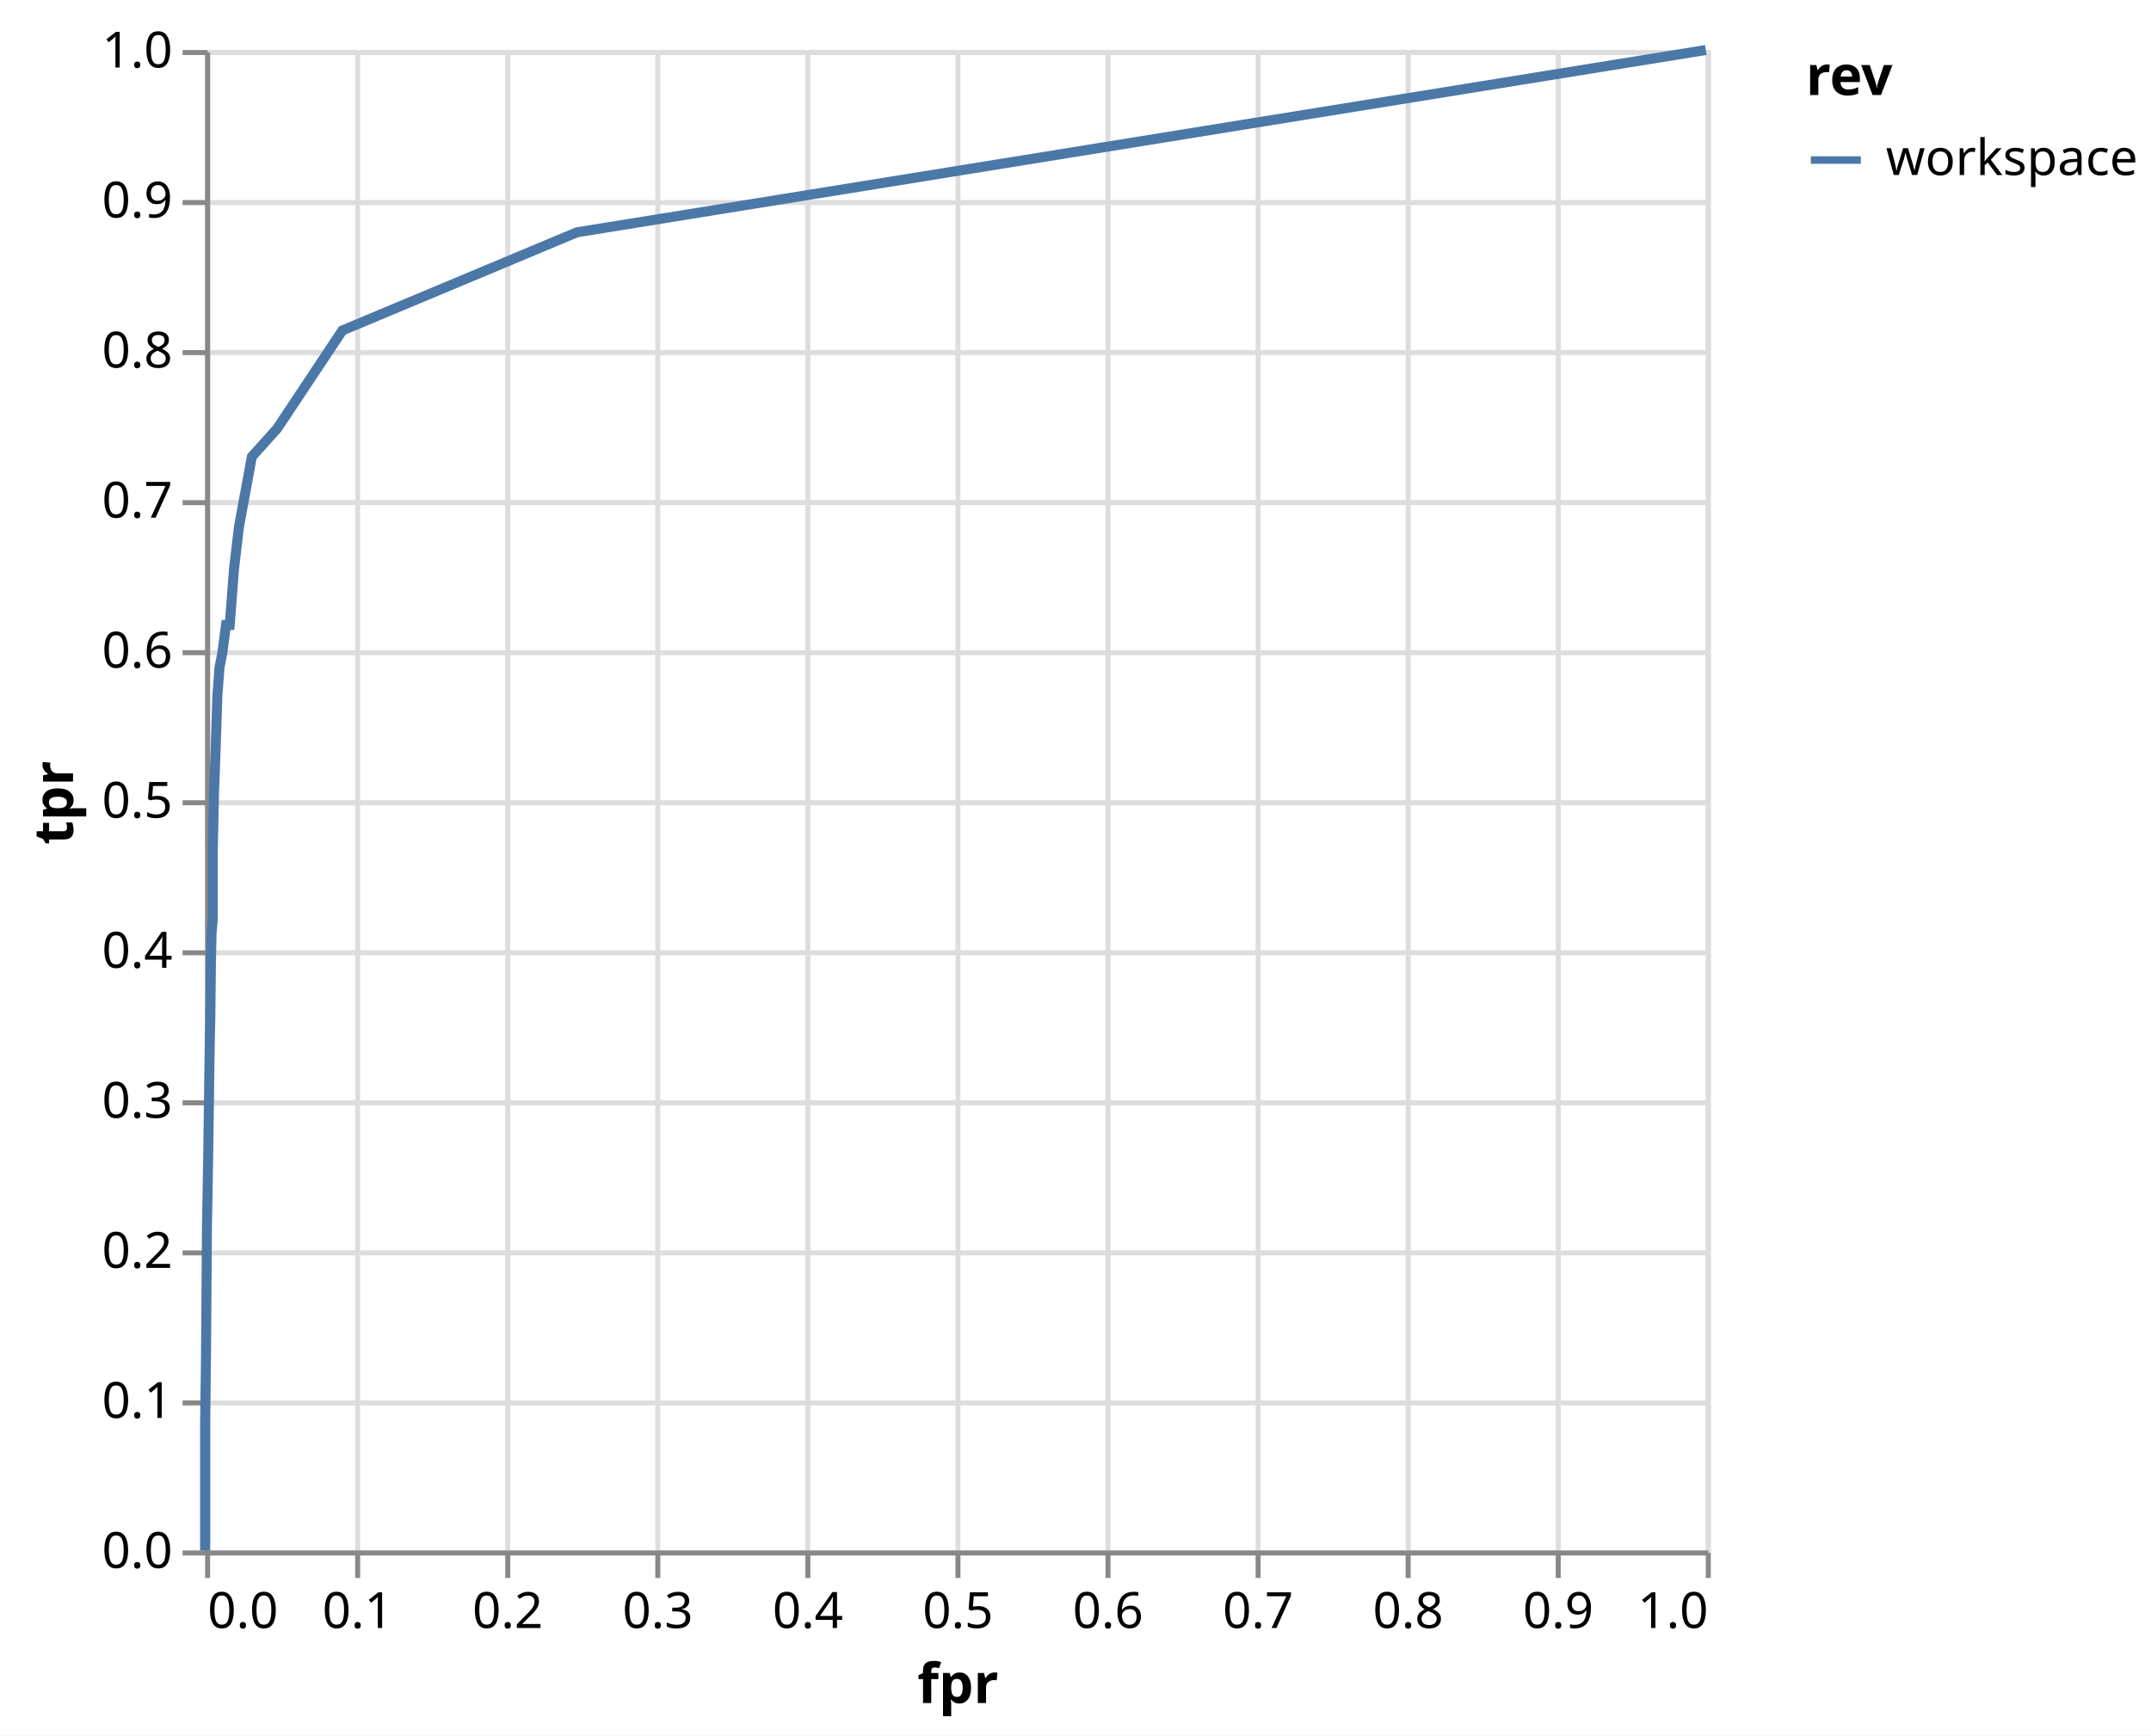
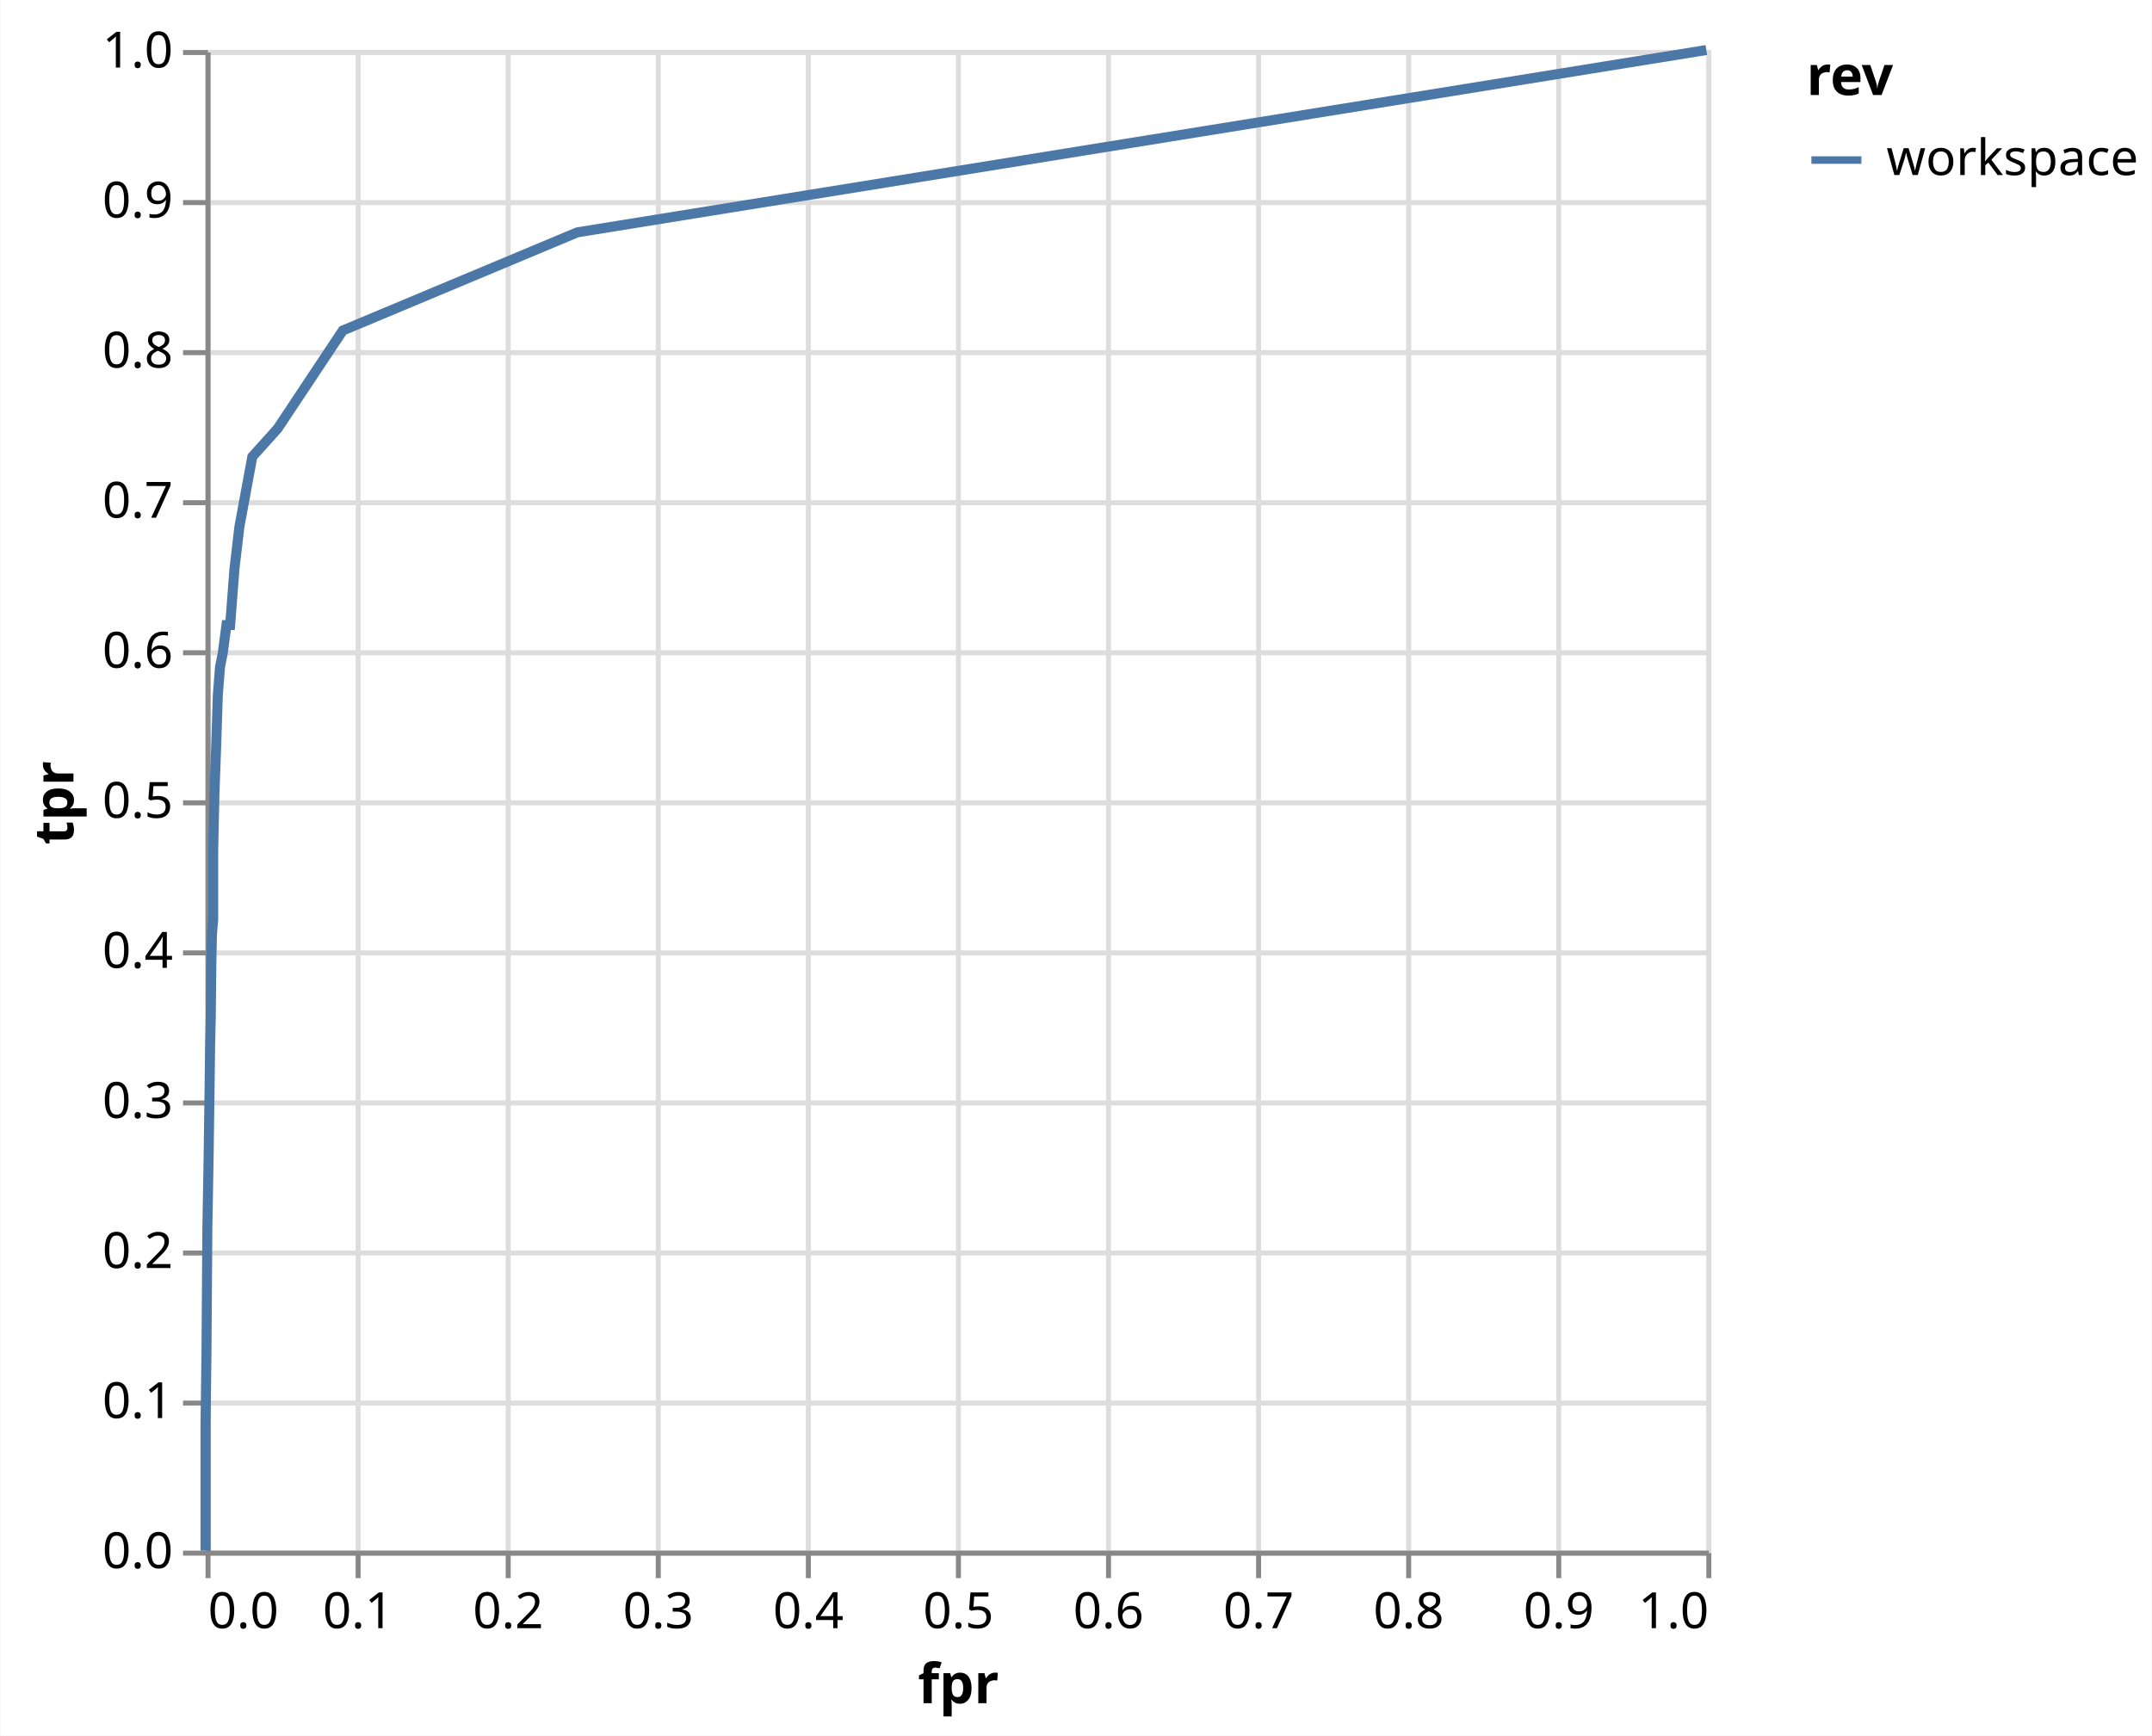
- <svg xmlns="http://www.w3.org/2000/svg" class="marks" width="430" height="347" viewBox="0 0 430 347" version="1.1">
+ <svg xmlns="http://www.w3.org/2000/svg" class="marks" width="300" height="242" viewBox="0 0 430 347" version="1.1">
  <rect width="430" height="347" style="fill: white;" />
  <g transform="translate(41,10)">
    <g class="mark-group role-frame root">
      <g transform="translate(0,0)">
        <path class="background" d="M0.5,0.5h300v300h-300Z" style="fill: none; stroke: #ddd;" />
        <g>
          <g class="mark-group role-axis">
            <g transform="translate(0.5,300.5)">
              <path class="background" d="M0,0h0v0h0Z" style="pointer-events: none; fill: none;" />
              <g>
                <g class="mark-rule role-axis-grid" style="pointer-events: none;">
                  <line transform="translate(0,-300)" x2="0" y2="300" style="fill: none; stroke: #ddd; stroke-width: 1; opacity: 1;" />
                  <line transform="translate(30,-300)" x2="0" y2="300" style="fill: none; stroke: #ddd; stroke-width: 1; opacity: 1;" />
                  <line transform="translate(60,-300)" x2="0" y2="300" style="fill: none; stroke: #ddd; stroke-width: 1; opacity: 1;" />
                  <line transform="translate(90,-300)" x2="0" y2="300" style="fill: none; stroke: #ddd; stroke-width: 1; opacity: 1;" />
                  <line transform="translate(120,-300)" x2="0" y2="300" style="fill: none; stroke: #ddd; stroke-width: 1; opacity: 1;" />
                  <line transform="translate(150,-300)" x2="0" y2="300" style="fill: none; stroke: #ddd; stroke-width: 1; opacity: 1;" />
                  <line transform="translate(180,-300)" x2="0" y2="300" style="fill: none; stroke: #ddd; stroke-width: 1; opacity: 1;" />
                  <line transform="translate(210,-300)" x2="0" y2="300" style="fill: none; stroke: #ddd; stroke-width: 1; opacity: 1;" />
                  <line transform="translate(240,-300)" x2="0" y2="300" style="fill: none; stroke: #ddd; stroke-width: 1; opacity: 1;" />
                  <line transform="translate(270,-300)" x2="0" y2="300" style="fill: none; stroke: #ddd; stroke-width: 1; opacity: 1;" />
                  <line transform="translate(300,-300)" x2="0" y2="300" style="fill: none; stroke: #ddd; stroke-width: 1; opacity: 1;" />
                </g>
              </g>
              <path class="foreground" d="" style="pointer-events: none; display: none; fill: none;" />
            </g>
          </g>
          <g class="mark-group role-axis">
            <g transform="translate(0.5,0.5)">
              <path class="background" d="M0,0h0v0h0Z" style="pointer-events: none; fill: none;" />
              <g>
                <g class="mark-rule role-axis-grid" style="pointer-events: none;">
                  <line transform="translate(0,300)" x2="300" y2="0" style="fill: none; stroke: #ddd; stroke-width: 1; opacity: 1;" />
                  <line transform="translate(0,270)" x2="300" y2="0" style="fill: none; stroke: #ddd; stroke-width: 1; opacity: 1;" />
                  <line transform="translate(0,240)" x2="300" y2="0" style="fill: none; stroke: #ddd; stroke-width: 1; opacity: 1;" />
                  <line transform="translate(0,210)" x2="300" y2="0" style="fill: none; stroke: #ddd; stroke-width: 1; opacity: 1;" />
                  <line transform="translate(0,180)" x2="300" y2="0" style="fill: none; stroke: #ddd; stroke-width: 1; opacity: 1;" />
                  <line transform="translate(0,150)" x2="300" y2="0" style="fill: none; stroke: #ddd; stroke-width: 1; opacity: 1;" />
                  <line transform="translate(0,120)" x2="300" y2="0" style="fill: none; stroke: #ddd; stroke-width: 1; opacity: 1;" />
                  <line transform="translate(0,90)" x2="300" y2="0" style="fill: none; stroke: #ddd; stroke-width: 1; opacity: 1;" />
                  <line transform="translate(0,60)" x2="300" y2="0" style="fill: none; stroke: #ddd; stroke-width: 1; opacity: 1;" />
                  <line transform="translate(0,30)" x2="300" y2="0" style="fill: none; stroke: #ddd; stroke-width: 1; opacity: 1;" />
                  <line transform="translate(0,0)" x2="300" y2="0" style="fill: none; stroke: #ddd; stroke-width: 1; opacity: 1;" />
                </g>
              </g>
              <path class="foreground" d="" style="pointer-events: none; display: none; fill: none;" />
            </g>
          </g>
          <g class="mark-group role-axis">
            <g transform="translate(0.5,300.5)">
              <path class="background" d="M0,0h0v0h0Z" style="pointer-events: none; fill: none;" />
              <g>
                <g class="mark-rule role-axis-tick" style="pointer-events: none;">
                  <line transform="translate(0,0)" x2="0" y2="5" style="fill: none; stroke: #888; stroke-width: 1; opacity: 1;" />
                  <line transform="translate(30,0)" x2="0" y2="5" style="fill: none; stroke: #888; stroke-width: 1; opacity: 1;" />
                  <line transform="translate(60,0)" x2="0" y2="5" style="fill: none; stroke: #888; stroke-width: 1; opacity: 1;" />
                  <line transform="translate(90,0)" x2="0" y2="5" style="fill: none; stroke: #888; stroke-width: 1; opacity: 1;" />
                  <line transform="translate(120,0)" x2="0" y2="5" style="fill: none; stroke: #888; stroke-width: 1; opacity: 1;" />
                  <line transform="translate(150,0)" x2="0" y2="5" style="fill: none; stroke: #888; stroke-width: 1; opacity: 1;" />
                  <line transform="translate(180,0)" x2="0" y2="5" style="fill: none; stroke: #888; stroke-width: 1; opacity: 1;" />
                  <line transform="translate(210,0)" x2="0" y2="5" style="fill: none; stroke: #888; stroke-width: 1; opacity: 1;" />
                  <line transform="translate(240,0)" x2="0" y2="5" style="fill: none; stroke: #888; stroke-width: 1; opacity: 1;" />
                  <line transform="translate(270,0)" x2="0" y2="5" style="fill: none; stroke: #888; stroke-width: 1; opacity: 1;" />
                  <line transform="translate(300,0)" x2="0" y2="5" style="fill: none; stroke: #888; stroke-width: 1; opacity: 1;" />
                </g>
                <g class="mark-text role-axis-label" style="pointer-events: none;">
                  <text text-anchor="start" transform="translate(0,15)" style="font-family: sans-serif; font-size: 10px; fill: #000; opacity: 1;">0.0</text>
                  <text text-anchor="middle" transform="translate(30,15)" style="font-family: sans-serif; font-size: 10px; fill: #000; opacity: 1;">0.1</text>
                  <text text-anchor="middle" transform="translate(60,15)" style="font-family: sans-serif; font-size: 10px; fill: #000; opacity: 1;">0.2</text>
                  <text text-anchor="middle" transform="translate(90,15)" style="font-family: sans-serif; font-size: 10px; fill: #000; opacity: 1;">0.3</text>
                  <text text-anchor="middle" transform="translate(120,15)" style="font-family: sans-serif; font-size: 10px; fill: #000; opacity: 1;">0.4</text>
                  <text text-anchor="middle" transform="translate(150,15)" style="font-family: sans-serif; font-size: 10px; fill: #000; opacity: 1;">0.5</text>
                  <text text-anchor="middle" transform="translate(180,15)" style="font-family: sans-serif; font-size: 10px; fill: #000; opacity: 1;">0.6</text>
                  <text text-anchor="middle" transform="translate(210,15)" style="font-family: sans-serif; font-size: 10px; fill: #000; opacity: 1;">0.7</text>
                  <text text-anchor="middle" transform="translate(240,15)" style="font-family: sans-serif; font-size: 10px; fill: #000; opacity: 1;">0.8</text>
                  <text text-anchor="middle" transform="translate(270,15)" style="font-family: sans-serif; font-size: 10px; fill: #000; opacity: 1;">0.9</text>
                  <text text-anchor="end" transform="translate(300,15)" style="font-family: sans-serif; font-size: 10px; fill: #000; opacity: 1;">1.0</text>
                </g>
                <g class="mark-rule role-axis-domain" style="pointer-events: none;">
                  <line transform="translate(0,0)" x2="300" y2="0" style="fill: none; stroke: #888; stroke-width: 1; opacity: 1;" />
                </g>
                <g class="mark-text role-axis-title" style="pointer-events: none;">
                  <text text-anchor="middle" transform="translate(150,30)" style="font-family: sans-serif; font-size: 11px; font-weight: bold; fill: #000; opacity: 1;">fpr</text>
                </g>
              </g>
              <path class="foreground" d="" style="pointer-events: none; display: none; fill: none;" />
            </g>
          </g>
          <g class="mark-group role-axis">
            <g transform="translate(0.5,0.5)">
              <path class="background" d="M0,0h0v0h0Z" style="pointer-events: none; fill: none;" />
              <g>
                <g class="mark-rule role-axis-tick" style="pointer-events: none;">
                  <line transform="translate(0,300)" x2="-5" y2="0" style="fill: none; stroke: #888; stroke-width: 1; opacity: 1;" />
                  <line transform="translate(0,270)" x2="-5" y2="0" style="fill: none; stroke: #888; stroke-width: 1; opacity: 1;" />
                  <line transform="translate(0,240)" x2="-5" y2="0" style="fill: none; stroke: #888; stroke-width: 1; opacity: 1;" />
                  <line transform="translate(0,210)" x2="-5" y2="0" style="fill: none; stroke: #888; stroke-width: 1; opacity: 1;" />
                  <line transform="translate(0,180)" x2="-5" y2="0" style="fill: none; stroke: #888; stroke-width: 1; opacity: 1;" />
                  <line transform="translate(0,150)" x2="-5" y2="0" style="fill: none; stroke: #888; stroke-width: 1; opacity: 1;" />
                  <line transform="translate(0,120)" x2="-5" y2="0" style="fill: none; stroke: #888; stroke-width: 1; opacity: 1;" />
                  <line transform="translate(0,90)" x2="-5" y2="0" style="fill: none; stroke: #888; stroke-width: 1; opacity: 1;" />
                  <line transform="translate(0,60)" x2="-5" y2="0" style="fill: none; stroke: #888; stroke-width: 1; opacity: 1;" />
                  <line transform="translate(0,30)" x2="-5" y2="0" style="fill: none; stroke: #888; stroke-width: 1; opacity: 1;" />
                  <line transform="translate(0,0)" x2="-5" y2="0" style="fill: none; stroke: #888; stroke-width: 1; opacity: 1;" />
                </g>
                <g class="mark-text role-axis-label" style="pointer-events: none;">
                  <text text-anchor="end" transform="translate(-7,303)" style="font-family: sans-serif; font-size: 10px; fill: #000; opacity: 1;">0.0</text>
                  <text text-anchor="end" transform="translate(-7,273)" style="font-family: sans-serif; font-size: 10px; fill: #000; opacity: 1;">0.1</text>
                  <text text-anchor="end" transform="translate(-7,243)" style="font-family: sans-serif; font-size: 10px; fill: #000; opacity: 1;">0.2</text>
                  <text text-anchor="end" transform="translate(-7,213)" style="font-family: sans-serif; font-size: 10px; fill: #000; opacity: 1;">0.3</text>
                  <text text-anchor="end" transform="translate(-7,183)" style="font-family: sans-serif; font-size: 10px; fill: #000; opacity: 1;">0.4</text>
                  <text text-anchor="end" transform="translate(-7,153)" style="font-family: sans-serif; font-size: 10px; fill: #000; opacity: 1;">0.5</text>
                  <text text-anchor="end" transform="translate(-7,123)" style="font-family: sans-serif; font-size: 10px; fill: #000; opacity: 1;">0.6</text>
                  <text text-anchor="end" transform="translate(-7,93)" style="font-family: sans-serif; font-size: 10px; fill: #000; opacity: 1;">0.7</text>
                  <text text-anchor="end" transform="translate(-7,63)" style="font-family: sans-serif; font-size: 10px; fill: #000; opacity: 1;">0.8</text>
                  <text text-anchor="end" transform="translate(-7,33)" style="font-family: sans-serif; font-size: 10px; fill: #000; opacity: 1;">0.9</text>
                  <text text-anchor="end" transform="translate(-7,3)" style="font-family: sans-serif; font-size: 10px; fill: #000; opacity: 1;">1.0</text>
                </g>
                <g class="mark-rule role-axis-domain" style="pointer-events: none;">
                  <line transform="translate(0,300)" x2="0" y2="-300" style="fill: none; stroke: #888; stroke-width: 1; opacity: 1;" />
                </g>
                <g class="mark-text role-axis-title" style="pointer-events: none;">
                  <text text-anchor="middle" transform="translate(-24.9,150) rotate(-90) translate(0,-2)" style="font-family: sans-serif; font-size: 11px; font-weight: bold; fill: #000; opacity: 1;">tpr</text>
                </g>
              </g>
              <path class="foreground" d="" style="pointer-events: none; display: none; fill: none;" />
            </g>
          </g>
          <g class="mark-group role-scope pathgroup">
            <g transform="translate(0,0)">
              <path class="background" d="M0,0h300v300h-300Z" style="fill: none;" />
              <g>
                <g class="mark-line role-mark marks">
                  <path d="M0,300L0,297.196L0,294.393L0,285.981L0,280.374L0,274.766L0.185,260.748L0.308,243.925L0.369,235.514L0.615,221.495L0.923,199.065L1.046,193.458L1.169,182.243L1.292,176.636L1.538,173.832L1.538,159.813L1.784,148.598L2.092,140.187L2.461,128.972L2.892,123.364L3.445,120.561L4.184,114.953L4.922,114.953L5.783,103.738L6.768,95.327L9.352,81.308L14.397,75.701L27.441,56.075L74.323,36.449L300,0" style="fill: none; stroke: #4c78a8; stroke-width: 2;" />
                </g>
              </g>
              <path class="foreground" d="" style="display: none; fill: none;" />
            </g>
          </g>
          <g class="mark-group role-legend">
            <g transform="translate(320,0)">
              <path class="background" d="M0,0h64v27h-64Z" style="pointer-events: none; fill: none;" />
              <g>
                <g class="mark-group role-legend-entry">
                  <g transform="translate(0,16)">
                    <path class="background" d="M0,0h0v0h0Z" style="pointer-events: none; fill: none;" />
                    <g>
                      <g class="mark-group role-scope">
                        <g transform="translate(0,0)">
                          <path class="background" d="M0,0h63.833v11h-63.833Z" style="pointer-events: none; fill: none; opacity: 1;" />
                          <g>
                            <g class="mark-symbol role-legend-symbol" style="pointer-events: none;">
                              <path transform="translate(6,6)" d="M-5,0L5,0" style="fill: none; stroke: #4c78a8; stroke-width: 1.5; opacity: 1;" />
                            </g>
                            <g class="mark-text role-legend-label" style="pointer-events: none;">
                              <text text-anchor="start" transform="translate(16,9)" style="font-family: sans-serif; font-size: 10px; fill: #000; opacity: 1;">workspace</text>
                            </g>
                          </g>
                          <path class="foreground" d="" style="pointer-events: none; display: none; fill: none;" />
                        </g>
                      </g>
                    </g>
                    <path class="foreground" d="" style="pointer-events: none; display: none; fill: none;" />
                  </g>
                </g>
                <g class="mark-text role-legend-title" style="pointer-events: none;">
                  <text text-anchor="start" transform="translate(0,9)" style="font-family: sans-serif; font-size: 11px; font-weight: bold; fill: #000; opacity: 1;">rev</text>
                </g>
              </g>
              <path class="foreground" d="" style="pointer-events: none; display: none; fill: none;" />
            </g>
          </g>
        </g>
        <path class="foreground" d="" style="display: none; fill: none;" />
      </g>
    </g>
  </g>
</svg>
